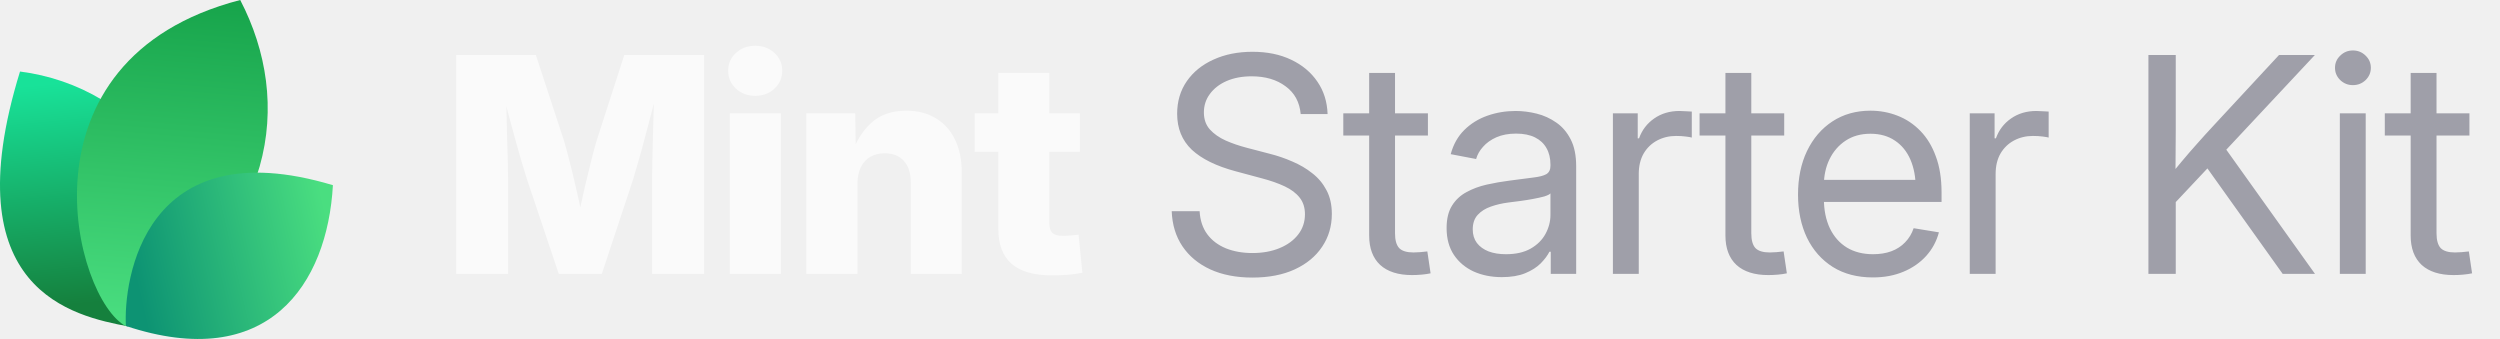
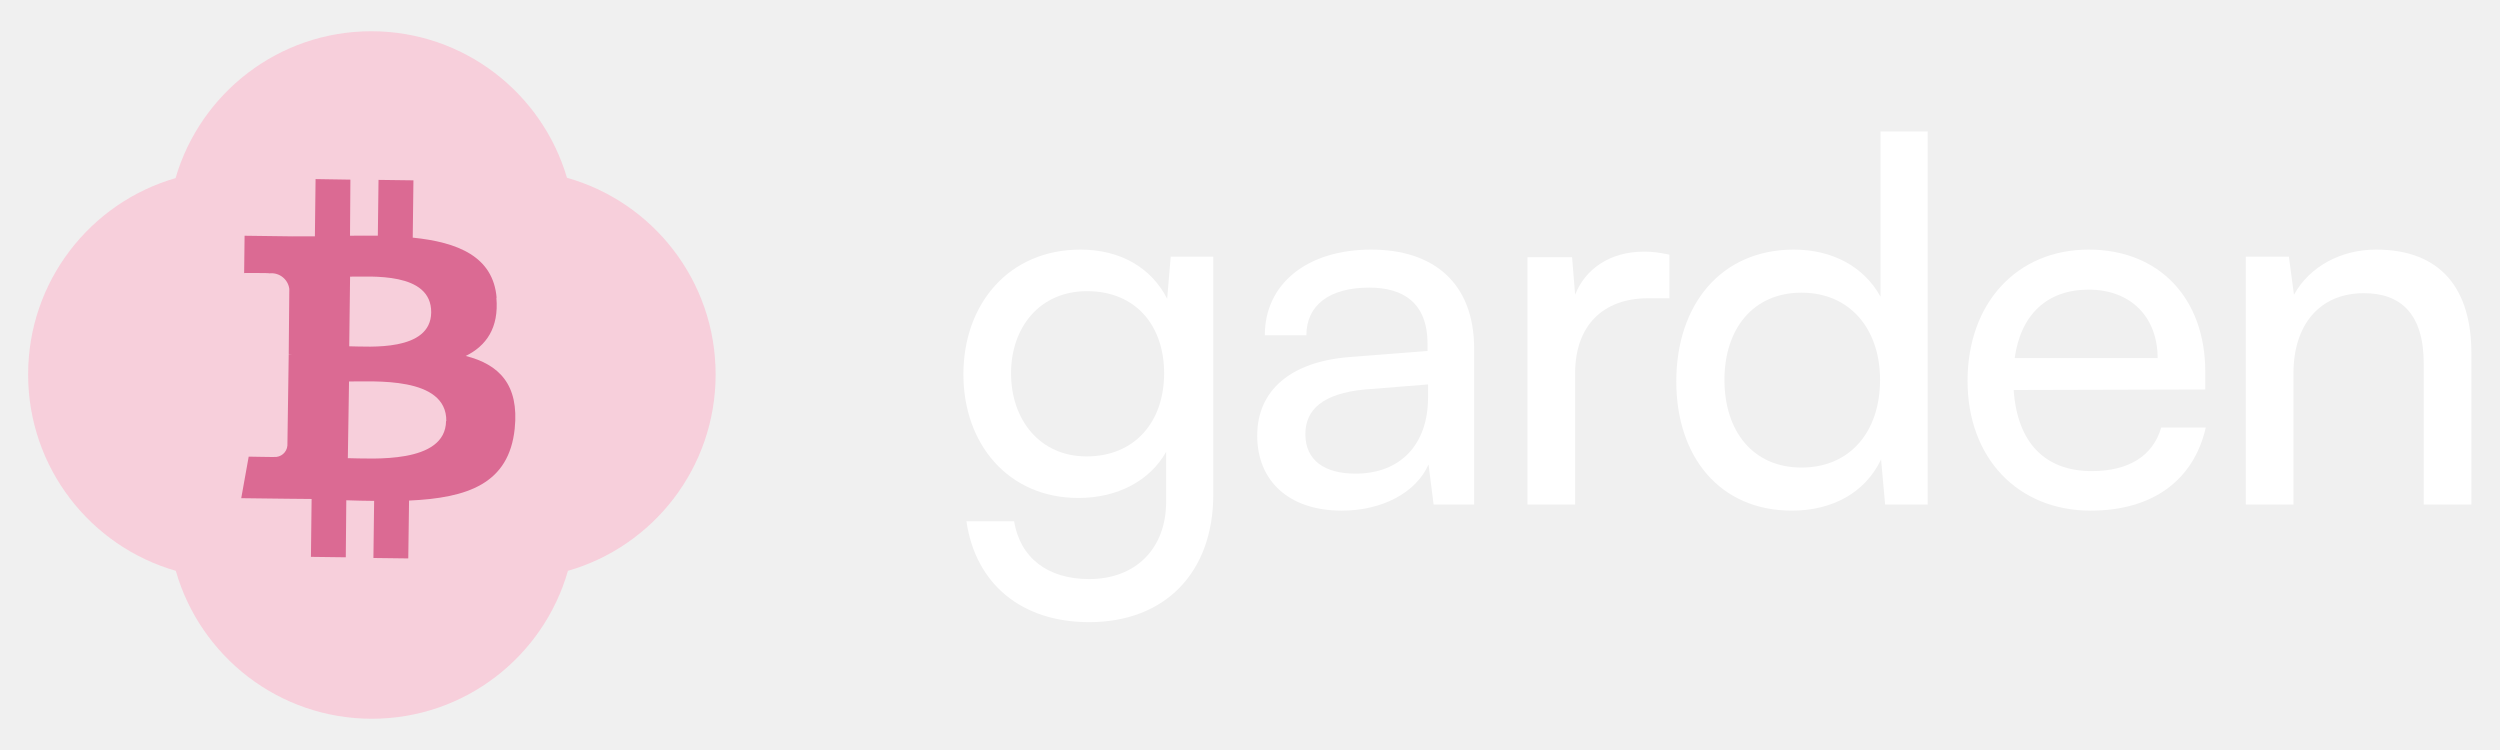
- <svg xmlns="http://www.w3.org/2000/svg" width="177" height="24" viewBox="0 0 177 24" fill="none">
-   <path d="M9.061 23.108C5.268 22.377 -3.391 20.627 1.417 5.064C9.634 6.099 16.973 14.064 9.061 23.108Z" fill="url(#paint0_linear_17557_2145)" />
-   <path d="M8.919 23.094C5.276 21.222 0.784 4.209 17.007 0C20.757 7.193 19.621 16.545 8.919 23.094Z" fill="url(#paint1_linear_17557_2145)" />
-   <path d="M8.914 23.079C8.735 19.882 10.159 9.085 23.57 13.111C23.181 20.123 18.984 26.418 8.914 23.079Z" fill="url(#paint2_linear_17557_2145)" />
-   <path d="M32.301 19.392V3.894H37.938L39.925 9.948C40.036 10.315 40.164 10.787 40.31 11.362C40.462 11.938 40.611 12.552 40.757 13.204C40.91 13.855 41.048 14.483 41.173 15.086C41.305 15.682 41.412 16.192 41.495 16.615H40.695C40.771 16.192 40.871 15.682 40.996 15.086C41.128 14.49 41.267 13.866 41.412 13.214C41.565 12.562 41.714 11.948 41.86 11.373C42.005 10.79 42.133 10.315 42.244 9.948L44.2 3.894H49.848V19.392H46.166V12.704C46.166 12.357 46.173 11.917 46.187 11.383C46.2 10.849 46.214 10.27 46.228 9.646C46.249 9.022 46.266 8.391 46.28 7.753C46.301 7.115 46.311 6.519 46.311 5.964H46.623C46.485 6.561 46.332 7.181 46.166 7.826C45.999 8.471 45.833 9.102 45.666 9.719C45.507 10.336 45.351 10.901 45.198 11.414C45.053 11.928 44.928 12.357 44.824 12.704L42.608 19.392H39.561L37.314 12.704C37.203 12.357 37.072 11.928 36.919 11.414C36.773 10.901 36.614 10.34 36.441 9.729C36.274 9.112 36.104 8.481 35.931 7.836C35.764 7.192 35.608 6.567 35.463 5.964H35.827C35.834 6.512 35.844 7.105 35.858 7.743C35.872 8.374 35.886 9.005 35.9 9.636C35.92 10.26 35.938 10.839 35.952 11.373C35.965 11.907 35.972 12.351 35.972 12.704V19.392H32.301ZM51.668 19.392V8.024H55.288V19.392H51.668ZM53.468 6.786C52.927 6.786 52.473 6.616 52.105 6.276C51.738 5.93 51.554 5.507 51.554 5.007C51.554 4.508 51.738 4.088 52.105 3.749C52.473 3.409 52.927 3.239 53.468 3.239C54.009 3.239 54.463 3.409 54.83 3.749C55.198 4.082 55.382 4.501 55.382 5.007C55.382 5.507 55.198 5.93 54.83 6.276C54.463 6.616 54.009 6.786 53.468 6.786ZM60.708 13.027V19.392H57.088V8.024H60.551L60.593 10.967H60.281C60.593 10.024 61.061 9.268 61.685 8.7C62.309 8.124 63.138 7.836 64.171 7.836C64.975 7.836 65.672 8.017 66.262 8.377C66.851 8.731 67.302 9.234 67.614 9.885C67.933 10.537 68.092 11.307 68.092 12.194V19.392H64.483V12.912C64.483 12.26 64.32 11.754 63.994 11.394C63.675 11.033 63.221 10.853 62.632 10.853C62.25 10.853 61.914 10.936 61.623 11.102C61.332 11.269 61.106 11.515 60.947 11.841C60.787 12.16 60.708 12.555 60.708 13.027ZM76.456 8.024V10.749H69.008V8.024H76.456ZM70.683 5.163H74.292V15.783C74.292 16.102 74.361 16.334 74.5 16.48C74.646 16.625 74.899 16.698 75.259 16.698C75.405 16.698 75.596 16.688 75.831 16.667C76.074 16.646 76.251 16.629 76.362 16.615L76.632 19.309C76.313 19.378 75.963 19.427 75.582 19.455C75.207 19.482 74.836 19.496 74.469 19.496C73.2 19.496 72.25 19.222 71.619 18.674C70.995 18.127 70.683 17.308 70.683 16.22V5.163Z" fill="#FAFAFA" />
-   <path d="M88.667 19.652C87.523 19.652 86.528 19.458 85.682 19.07C84.843 18.681 84.188 18.137 83.716 17.437C83.245 16.736 82.992 15.908 82.957 14.951H84.933C84.968 15.596 85.148 16.14 85.474 16.584C85.8 17.021 86.24 17.354 86.795 17.582C87.35 17.804 87.974 17.915 88.667 17.915C89.388 17.915 90.026 17.801 90.581 17.572C91.143 17.343 91.583 17.024 91.902 16.615C92.228 16.199 92.391 15.717 92.391 15.169C92.391 14.698 92.266 14.306 92.017 13.994C91.767 13.675 91.413 13.408 90.956 13.193C90.498 12.978 89.954 12.787 89.323 12.621L87.502 12.132C86.123 11.765 85.082 11.255 84.382 10.603C83.689 9.944 83.342 9.095 83.342 8.055C83.342 7.174 83.571 6.404 84.028 5.746C84.486 5.087 85.117 4.577 85.921 4.217C86.726 3.849 87.645 3.666 88.678 3.666C89.718 3.666 90.63 3.853 91.413 4.227C92.204 4.602 92.824 5.122 93.275 5.787C93.726 6.446 93.965 7.209 93.993 8.076H92.089C92.013 7.23 91.656 6.574 91.018 6.11C90.387 5.638 89.586 5.403 88.615 5.403C87.95 5.403 87.36 5.513 86.847 5.735C86.341 5.957 85.946 6.262 85.661 6.651C85.377 7.032 85.235 7.469 85.235 7.961C85.235 8.447 85.377 8.849 85.661 9.168C85.946 9.48 86.317 9.74 86.774 9.948C87.232 10.149 87.724 10.319 88.251 10.457L89.884 10.884C90.439 11.023 90.977 11.206 91.496 11.435C92.023 11.657 92.495 11.934 92.911 12.267C93.334 12.593 93.67 12.995 93.92 13.474C94.17 13.945 94.294 14.504 94.294 15.149C94.294 16.015 94.066 16.788 93.608 17.468C93.157 18.148 92.512 18.681 91.673 19.07C90.834 19.458 89.832 19.652 88.667 19.652ZM101.097 8.024V9.594H95.106V8.024H101.097ZM96.937 5.163H98.767V16.521C98.767 17 98.865 17.347 99.059 17.562C99.26 17.77 99.6 17.874 100.078 17.874C100.21 17.874 100.366 17.867 100.546 17.853C100.733 17.832 100.903 17.815 101.056 17.801L101.285 19.351C101.097 19.392 100.886 19.423 100.65 19.444C100.414 19.465 100.189 19.475 99.974 19.475C98.996 19.475 98.244 19.236 97.717 18.758C97.197 18.272 96.937 17.579 96.937 16.677V5.163ZM106.33 19.621C105.595 19.621 104.932 19.489 104.343 19.226C103.754 18.955 103.285 18.564 102.939 18.05C102.592 17.53 102.419 16.896 102.419 16.147C102.419 15.495 102.547 14.965 102.804 14.556C103.06 14.146 103.403 13.828 103.833 13.599C104.263 13.363 104.742 13.186 105.269 13.068C105.796 12.95 106.333 12.857 106.881 12.787C107.574 12.69 108.132 12.617 108.555 12.569C108.978 12.52 109.287 12.441 109.481 12.33C109.675 12.212 109.772 12.014 109.772 11.737V11.654C109.772 11.203 109.679 10.815 109.492 10.489C109.311 10.163 109.041 9.91 108.68 9.729C108.32 9.549 107.872 9.459 107.338 9.459C106.805 9.459 106.34 9.546 105.945 9.719C105.556 9.892 105.241 10.118 104.998 10.395C104.755 10.665 104.593 10.953 104.509 11.258L102.71 10.915C102.897 10.222 103.22 9.65 103.677 9.199C104.135 8.748 104.679 8.412 105.31 8.19C105.941 7.968 106.607 7.857 107.307 7.857C107.8 7.857 108.295 7.92 108.795 8.044C109.301 8.169 109.765 8.381 110.188 8.679C110.611 8.97 110.951 9.369 111.208 9.875C111.464 10.374 111.593 11.005 111.593 11.768V19.392H109.793V17.822H109.7C109.568 18.085 109.363 18.359 109.086 18.643C108.809 18.921 108.444 19.153 107.994 19.34C107.543 19.527 106.988 19.621 106.33 19.621ZM106.621 17.998C107.321 17.998 107.904 17.867 108.368 17.603C108.84 17.333 109.19 16.986 109.419 16.563C109.654 16.133 109.772 15.682 109.772 15.211V13.692C109.703 13.769 109.554 13.841 109.325 13.911C109.096 13.973 108.829 14.032 108.524 14.088C108.226 14.143 107.921 14.192 107.609 14.233C107.304 14.275 107.033 14.309 106.798 14.337C106.354 14.393 105.938 14.49 105.549 14.628C105.168 14.76 104.86 14.954 104.624 15.211C104.388 15.467 104.27 15.811 104.27 16.241C104.27 16.615 104.367 16.934 104.561 17.198C104.762 17.461 105.04 17.662 105.393 17.801C105.747 17.933 106.156 17.998 106.621 17.998ZM114.193 19.392V8.024H115.951V9.792H116.045C116.253 9.209 116.61 8.741 117.116 8.388C117.622 8.034 118.219 7.857 118.905 7.857C119.058 7.857 119.217 7.864 119.384 7.878C119.55 7.885 119.682 7.892 119.779 7.899V9.74C119.716 9.719 119.578 9.695 119.363 9.667C119.155 9.639 118.922 9.625 118.666 9.625C118.174 9.625 117.726 9.733 117.324 9.948C116.922 10.163 116.603 10.471 116.367 10.874C116.138 11.276 116.024 11.758 116.024 12.319V19.392H114.193ZM126.322 8.024V9.594H120.33V8.024H126.322ZM122.161 5.163H123.992V16.521C123.992 17 124.089 17.347 124.283 17.562C124.484 17.77 124.824 17.874 125.302 17.874C125.434 17.874 125.59 17.867 125.77 17.853C125.958 17.832 126.127 17.815 126.28 17.801L126.509 19.351C126.322 19.392 126.11 19.423 125.874 19.444C125.639 19.465 125.413 19.475 125.198 19.475C124.221 19.475 123.468 19.236 122.941 18.758C122.421 18.272 122.161 17.579 122.161 16.677V5.163ZM132.604 19.642C131.502 19.642 130.555 19.396 129.765 18.903C128.974 18.404 128.364 17.714 127.934 16.834C127.511 15.946 127.3 14.927 127.3 13.775C127.3 12.611 127.511 11.584 127.934 10.697C128.364 9.802 128.964 9.102 129.734 8.596C130.51 8.089 131.408 7.836 132.428 7.836C133.1 7.836 133.738 7.954 134.341 8.19C134.952 8.426 135.489 8.783 135.954 9.261C136.425 9.74 136.793 10.343 137.056 11.071C137.327 11.792 137.462 12.645 137.462 13.63V14.296H128.433V12.735H136.463L135.631 13.297C135.631 12.541 135.506 11.876 135.257 11.3C135.007 10.725 134.643 10.277 134.165 9.958C133.686 9.632 133.107 9.469 132.428 9.469C131.748 9.469 131.162 9.632 130.67 9.958C130.177 10.284 129.796 10.725 129.526 11.279C129.262 11.827 129.13 12.441 129.13 13.12V14.046C129.13 14.864 129.273 15.572 129.557 16.168C129.841 16.757 130.243 17.211 130.763 17.53C131.283 17.842 131.901 17.998 132.615 17.998C133.093 17.998 133.523 17.929 133.905 17.79C134.293 17.645 134.619 17.433 134.882 17.156C135.153 16.879 135.354 16.546 135.486 16.157L137.275 16.449C137.108 17.08 136.81 17.634 136.38 18.113C135.95 18.591 135.413 18.966 134.768 19.236C134.123 19.507 133.402 19.642 132.604 19.642ZM139.459 19.392V8.024H141.217V9.792H141.311C141.519 9.209 141.876 8.741 142.382 8.388C142.888 8.034 143.485 7.857 144.171 7.857C144.324 7.857 144.483 7.864 144.649 7.878C144.816 7.885 144.948 7.892 145.045 7.899V9.74C144.982 9.719 144.844 9.695 144.629 9.667C144.421 9.639 144.188 9.625 143.932 9.625C143.439 9.625 142.992 9.733 142.59 9.948C142.188 10.163 141.869 10.471 141.633 10.874C141.404 11.276 141.29 11.758 141.29 12.319V19.392H139.459ZM153.429 14.961V12.715C153.783 12.257 154.136 11.82 154.49 11.404C154.844 10.981 155.204 10.565 155.572 10.156C155.939 9.74 156.314 9.327 156.695 8.918L161.355 3.894H163.893L157.277 10.967H157.184L153.429 14.961ZM152.108 19.392V3.894H154.043V9.241L154.022 12.559L154.043 13.505V19.392H152.108ZM161.615 19.392L155.967 11.477L157.173 9.969L163.903 19.392H161.615ZM165.661 19.392V8.024H167.492V19.392H165.661ZM166.587 6.027C166.24 6.027 165.942 5.909 165.692 5.673C165.443 5.43 165.318 5.139 165.318 4.799C165.318 4.459 165.443 4.172 165.692 3.936C165.942 3.693 166.24 3.572 166.587 3.572C166.934 3.572 167.232 3.693 167.482 3.936C167.731 4.172 167.856 4.459 167.856 4.799C167.856 5.139 167.731 5.43 167.482 5.673C167.232 5.909 166.934 6.027 166.587 6.027ZM174.836 8.024V9.594H168.844V8.024H174.836ZM170.675 5.163H172.506V16.521C172.506 17 172.603 17.347 172.797 17.562C172.998 17.77 173.338 17.874 173.816 17.874C173.948 17.874 174.104 17.867 174.284 17.853C174.472 17.832 174.641 17.815 174.794 17.801L175.023 19.351C174.836 19.392 174.624 19.423 174.388 19.444C174.153 19.465 173.927 19.475 173.712 19.475C172.735 19.475 171.982 19.236 171.455 18.758C170.935 18.272 170.675 17.579 170.675 16.677V5.163Z" fill="#9F9FA9" />
-   <defs>
-     <linearGradient id="paint0_linear_17557_2145" x1="3.776" y1="5.916" x2="5.232" y2="21.559" gradientUnits="userSpaceOnUse">
-       <stop stop-color="#18E299" />
-       <stop offset="1" stop-color="#15803D" />
-     </linearGradient>
-     <linearGradient id="paint1_linear_17557_2145" x1="12.171" y1="-0.718" x2="10.19" y2="22.983" gradientUnits="userSpaceOnUse">
-       <stop stop-color="#16A34A" />
-       <stop offset="1" stop-color="#4ADE80" />
-     </linearGradient>
-     <linearGradient id="paint2_linear_17557_2145" x1="23.133" y1="15.353" x2="9.338" y2="18.52" gradientUnits="userSpaceOnUse">
-       <stop stop-color="#4ADE80" />
-       <stop offset="1" stop-color="#0D9373" />
-     </linearGradient>
-   </defs>
+ <svg xmlns="http://www.w3.org/2000/svg" width="800" height="240" viewBox="0 0 800 240" fill="none">
+   <path d="M733.909 161.459H718.662V82.142H732.449L734.071 94.307C739.1 85.224 749.156 79.871 760.348 79.871C781.272 79.871 790.842 92.685 790.842 112.96V161.459H775.595V116.366C775.595 100.308 768.134 93.82 756.455 93.82C742.181 93.82 733.909 104.039 733.909 119.448V161.459Z" fill="white" />
+   <path d="M669.03 163.405C645.673 163.405 629.615 146.536 629.615 121.881C629.615 97.064 645.348 79.871 668.381 79.871C690.927 79.871 705.687 95.442 705.687 118.962V124.639L644.375 124.801C645.51 141.508 654.269 150.753 669.354 150.753C681.195 150.753 688.981 145.887 691.576 136.804H705.85C701.957 153.835 688.656 163.405 669.03 163.405ZM668.381 92.685C655.08 92.685 646.646 100.633 644.699 114.582H690.44C690.44 101.444 681.844 92.685 668.381 92.685Z" fill="white" />
+   <path d="M573.394 163.405C550.361 163.405 536.412 146.212 536.412 122.043C536.412 97.713 550.523 79.871 574.043 79.871C586.208 79.871 596.427 85.224 601.779 94.956V42.078H616.864V161.459H603.239L601.941 147.023C596.751 157.89 586.046 163.405 573.394 163.405ZM576.476 149.618C592.047 149.618 601.617 138.101 601.617 121.557C601.617 105.337 592.047 93.658 576.476 93.658C560.904 93.658 551.821 105.337 551.821 121.557C551.821 137.939 560.904 149.618 576.476 149.618Z" fill="white" />
+   <path d="M534.208 81.493V95.442H527.396C512.96 95.442 504.039 104.201 504.039 119.448V161.459H488.792V82.304H503.065L504.039 94.307C507.283 86.035 515.231 80.52 526.098 80.52C528.856 80.52 531.126 80.844 534.208 81.493Z" fill="white" />
+   <path d="M429.397 163.405C412.365 163.405 402.309 153.835 402.309 139.399C402.309 124.801 413.176 115.718 431.83 114.258L456.809 112.311V110.041C456.809 96.74 448.861 92.036 438.156 92.036C425.342 92.036 418.043 97.713 418.043 107.283H404.742C404.742 90.739 418.367 79.871 438.804 79.871C458.431 79.871 471.731 90.252 471.731 111.663V161.459H458.755L457.133 148.645C453.078 157.728 442.211 163.405 429.397 163.405ZM433.776 151.564C448.212 151.564 456.971 142.157 456.971 127.234V123.017L436.696 124.639C423.233 125.936 417.718 131.127 417.718 138.912C417.718 147.347 423.882 151.564 433.776 151.564Z" fill="white" />
+   <path d="M308.288 119.773C308.288 97.389 322.724 79.871 345.756 79.871C358.57 79.871 368.464 85.71 373.493 95.605L374.628 82.142H388.253V158.215C388.253 183.194 372.844 199.089 348.514 199.089C326.941 199.089 312.18 186.924 309.261 166.811H324.508C326.454 178.49 335.213 185.302 348.514 185.302C363.436 185.302 373.168 175.57 373.168 160.485V144.59C367.978 153.835 357.597 159.35 345.107 159.35C322.561 159.35 308.288 141.994 308.288 119.773ZM323.535 119.448C323.535 134.371 332.78 146.049 347.703 146.049C363.112 146.049 372.52 135.02 372.52 119.448C372.52 104.201 363.436 93.172 347.865 93.172C332.618 93.172 323.535 104.85 323.535 119.448Z" fill="white" />
+   <path fill-rule="evenodd" clip-rule="evenodd" d="M118.818 10C148.451 10 173.471 29.785 181.429 56.887C208.876 64.608 229 89.86 229 119.82C229 149.666 209.028 174.84 181.74 182.665C173.928 209.996 148.796 230 119 230C89.203 230 64.071 209.996 56.259 182.665C28.972 174.84 9 149.666 9 119.82C9 90.005 28.93 64.852 56.175 57C64.096 29.84 89.144 10 118.818 10Z" fill="#F7CFDB" />
+   <path d="M137.981 100.003C137.827 112.597 118.051 110.89 111.754 110.813L112.026 88.528C118.324 88.605 138.139 86.854 137.981 100.003ZM142.738 134.722C142.578 148.573 118.881 146.703 111.307 146.614L111.69 122.067C119.24 122.17 142.995 120.278 142.815 134.743L142.738 134.722ZM158.919 95.292C157.821 82.053 146.466 77.504 132.075 76.042L132.301 57.709L121.128 57.564L120.906 75.424C117.985 75.384 114.985 75.406 112.004 75.433L112.127 57.485L100.984 57.307L100.764 75.621C98.34 75.653 95.964 75.656 93.657 75.637L78.267 75.436L78.125 87.371C78.125 87.371 86.398 87.317 86.212 87.474C89.335 87.116 92.168 89.326 92.581 92.442L92.391 113.263C92.784 113.267 93.176 113.296 93.565 113.35L92.39 113.345L91.966 142.588C91.783 144.772 89.872 146.398 87.687 146.231C87.86 146.277 79.581 146.123 79.581 146.123L77.195 159.419L91.724 159.596L99.715 159.673L99.5 178.195L110.653 178.335L110.815 160.087C113.778 160.2 116.757 160.255 119.722 160.285L119.493 178.556L130.646 178.696L130.899 160.183C149.707 159.339 162.864 154.772 164.708 137.182C166.175 123 159.63 116.601 149.038 113.908C155.555 110.699 159.695 104.955 158.842 95.271L158.919 95.292Z" fill="#DB6A93" />
</svg>
